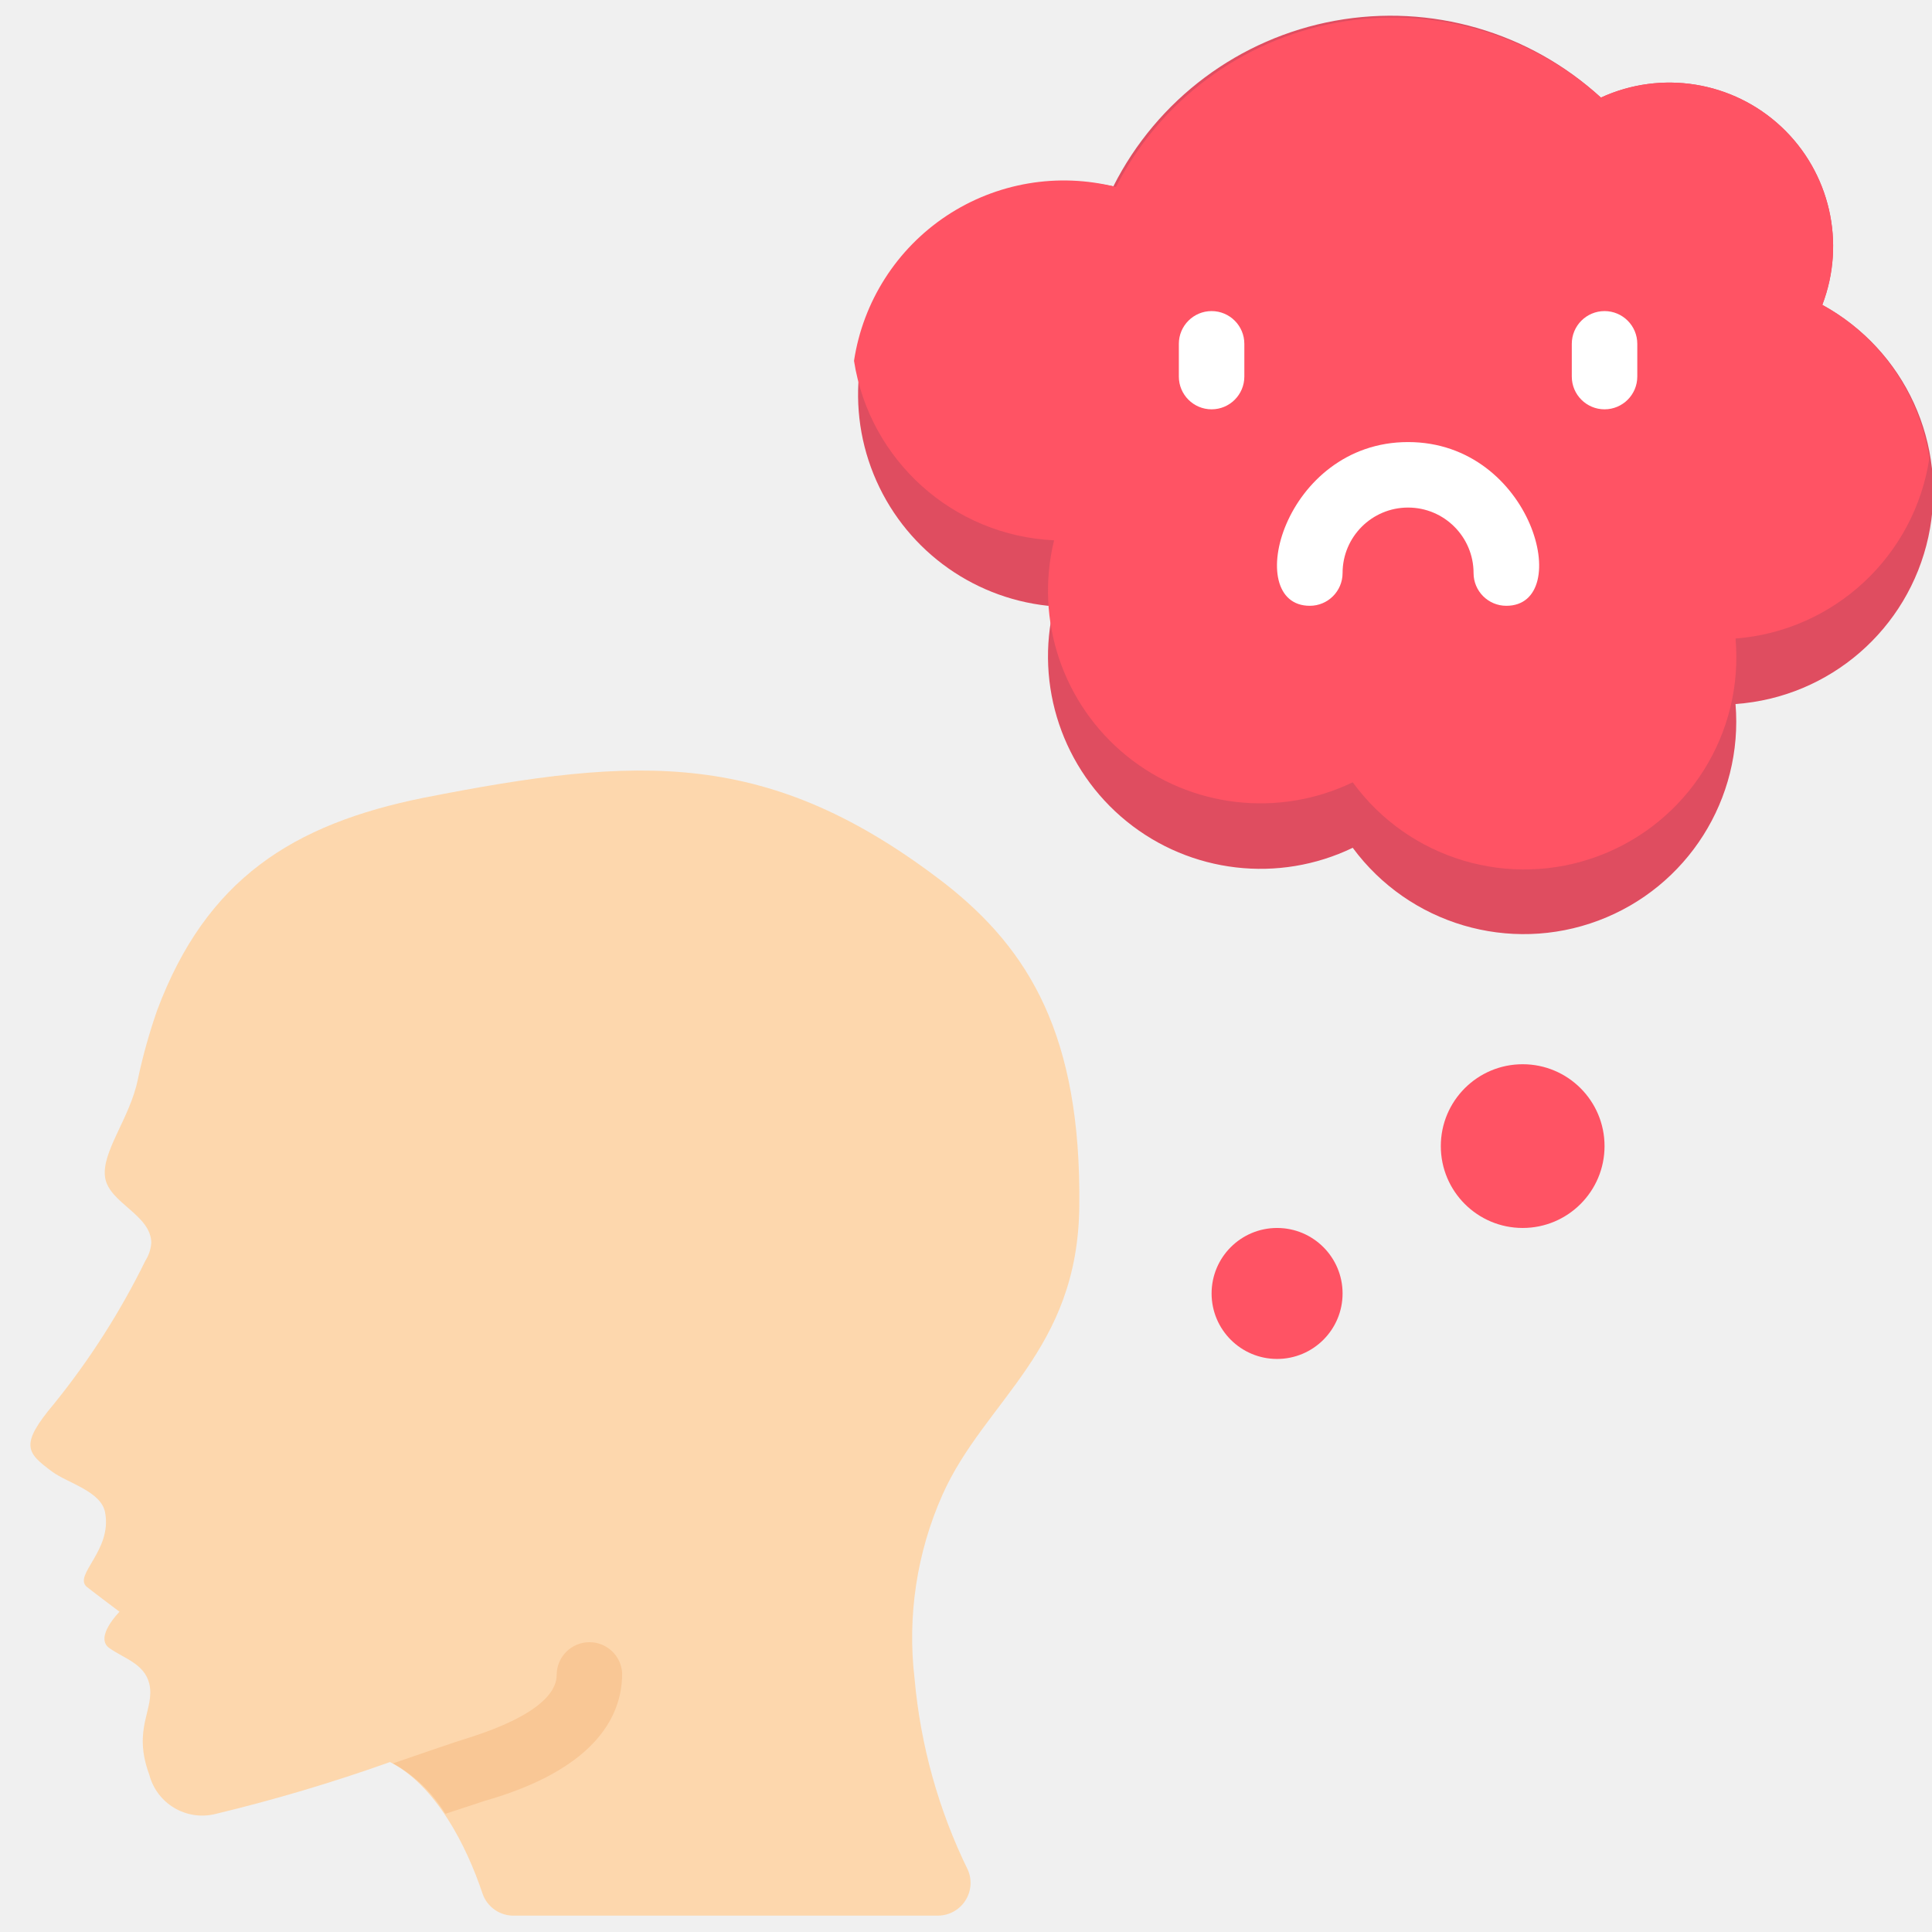
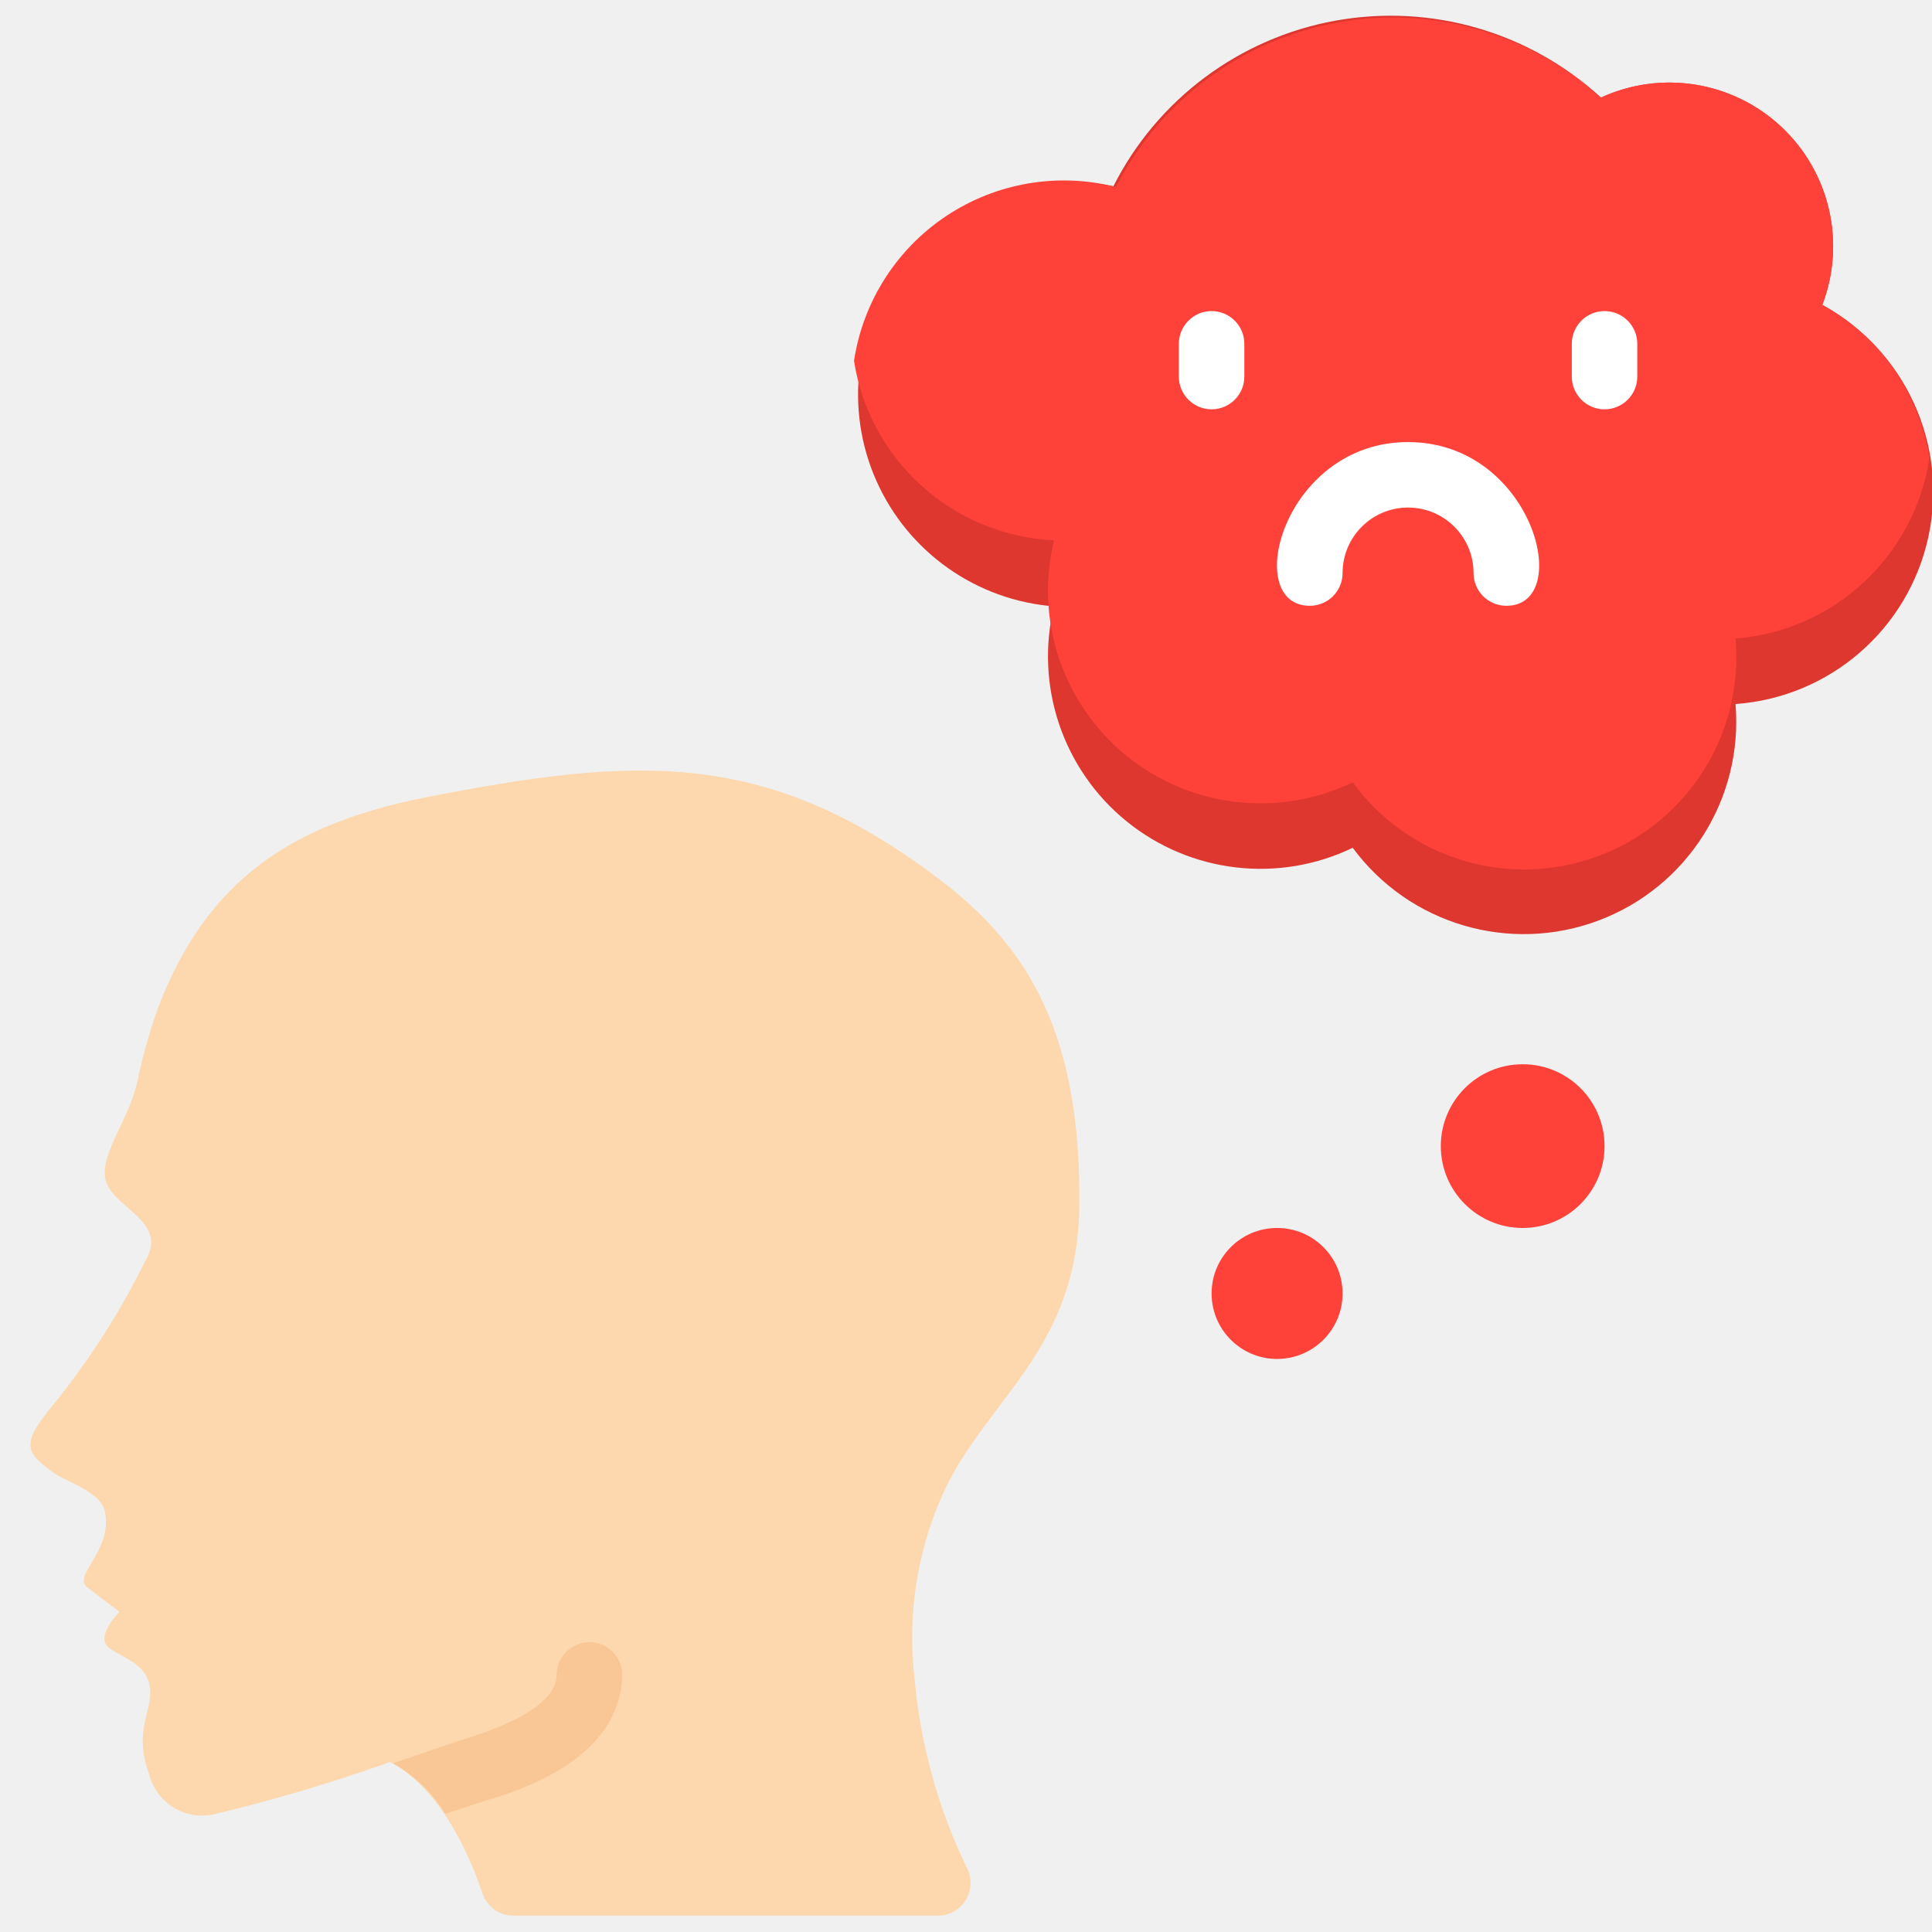
<svg xmlns="http://www.w3.org/2000/svg" height="512" viewBox="0 0 59 58" width="512">
  <g id="009---Negative-Thinking" fill="none" transform="translate(0 -1)">
    <path id="Shape" d="m28.78 46.15c-.783 1.763-1.077 3.704-.85 5.62.181 2.03.733 4.01 1.63 5.84.131.309.098.662-.087.942s-.498.448-.833.448h-12.91c-.451.022-.861-.261-1-.69-.49-1.46-1.43-3.3-2.82-4-1.754.625-3.54 1.156-5.35 1.59-.882.209-1.769-.324-2-1.2-.53-1.43.18-2 0-2.78-.15-.61-.75-.76-1.22-1.09s.31-1.11.31-1.11-.72-.54-1-.76c-.42-.36.78-1.11.56-2.27-.12-.65-1.13-.89-1.62-1.25-.78-.58-1-.81.06-2.07 1.09-1.348 2.026-2.814 2.79-4.37.103-.163.165-.348.18-.54 0-.86-1.29-1.22-1.41-2s.76-1.81 1-3c.152-.715.349-1.42.59-2.11 1.5-4 4.13-5.68 8.15-6.49 6.57-1.29 10.55-1.52 15.93 2.64 2.54 2 4.14 4.61 4.08 9.83-.04 4.43-2.89 5.93-4.18 8.82z" fill="#fdd7ad" />
    <path id="Shape" d="m19 51.6c0 1.7-1.35 3.08-4.18 3.89l-1.22.4c-.391-.643-.943-1.173-1.6-1.54.64-.22 2-.69 2.31-.78 2.46-.78 2.69-1.57 2.69-1.92 0-.552.448-1 1-1 .533-.001.973.417 1 .95z" fill="#f9c795" />
-     <circle id="Oval" cx="46.5" cy="35.5" fill="#ff5364" r="2.5" />
-     <circle id="Oval" cx="39" cy="40" fill="#ff5364" r="2" />
-     <path id="Shape" d="m53 22c.24 2.892-1.469 5.592-4.186 6.612-2.717 1.02-5.781.113-7.504-2.222-2.263 1.09-4.951.776-6.902-.805-1.951-1.581-2.815-4.146-2.218-6.585h-.19c-2.379-.256-4.424-1.8-5.322-4.018-.898-2.218-.502-4.75 1.029-6.588 1.531-1.839 3.95-2.686 6.293-2.204 1.34-2.653 3.847-4.525 6.771-5.057 2.925-.532 5.93.337 8.119 2.347 1.847-.85 4.024-.497 5.508.892 1.484 1.39 1.979 3.539 1.252 5.438 2.533 1.382 3.852 4.268 3.239 7.087-.613 2.82-3.011 4.898-5.889 5.103z" fill="#df4d60" />
-     <path id="Shape" d="m53 20c.257 2.899-1.452 5.614-4.177 6.638-2.725 1.023-5.798.104-7.513-2.248-2.263 1.09-4.951.776-6.902-.805-1.951-1.581-2.815-4.146-2.218-6.585-3.08-.143-5.634-2.434-6.11-5.48.274-1.808 1.3-3.416 2.823-4.428 1.524-1.011 3.404-1.332 5.177-.882 1.342-2.628 3.83-4.482 6.732-5.017 2.902-.535 5.888.31 8.078 2.287 1.847-.85 4.024-.497 5.508.892 1.484 1.39 1.979 3.539 1.252 5.438 1.757.969 2.964 2.697 3.27 4.68-.451 2.99-2.905 5.274-5.92 5.51z" fill="#ff5364" />
+     <circle id="Oval" cx="46.5" cy="35.5" fill="#FE4239" r="2.5" />
+     <circle id="Oval" cx="39" cy="40" fill="#FE4239" r="2" />
+     <path id="Shape" d="m53 22c.24 2.892-1.469 5.592-4.186 6.612-2.717 1.02-5.781.113-7.504-2.222-2.263 1.09-4.951.776-6.902-.805-1.951-1.581-2.815-4.146-2.218-6.585h-.19c-2.379-.256-4.424-1.8-5.322-4.018-.898-2.218-.502-4.75 1.029-6.588 1.531-1.839 3.95-2.686 6.293-2.204 1.34-2.653 3.847-4.525 6.771-5.057 2.925-.532 5.93.337 8.119 2.347 1.847-.85 4.024-.497 5.508.892 1.484 1.39 1.979 3.539 1.252 5.438 2.533 1.382 3.852 4.268 3.239 7.087-.613 2.82-3.011 4.898-5.889 5.103z" fill="#DD372F" />
+     <path id="Shape" d="m53 20c.257 2.899-1.452 5.614-4.177 6.638-2.725 1.023-5.798.104-7.513-2.248-2.263 1.09-4.951.776-6.902-.805-1.951-1.581-2.815-4.146-2.218-6.585-3.08-.143-5.634-2.434-6.11-5.48.274-1.808 1.3-3.416 2.823-4.428 1.524-1.011 3.404-1.332 5.177-.882 1.342-2.628 3.83-4.482 6.732-5.017 2.902-.535 5.888.31 8.078 2.287 1.847-.85 4.024-.497 5.508.892 1.484 1.39 1.979 3.539 1.252 5.438 1.757.969 2.964 2.697 3.27 4.68-.451 2.99-2.905 5.274-5.92 5.51z" fill="#FE4239" />
    <g fill="#fff">
      <path id="Shape" d="m37 13c-.552 0-1-.448-1-1v-1c0-.552.448-1 1-1s1 .448 1 1v1c0 .552-.448 1-1 1z" />
      <path id="Shape" d="m49 13c-.552 0-1-.448-1-1v-1c0-.552.448-1 1-1s1 .448 1 1v1c0 .552-.448 1-1 1z" />
      <path id="Shape" d="m46 19c-.552 0-1-.448-1-1 0-1.105-.895-2-2-2s-2 .895-2 2c0 .552-.448 1-1 1-2.1 0-.81-5 3-5s5.1 5 3 5z" />
    </g>
  </g>
</svg>
